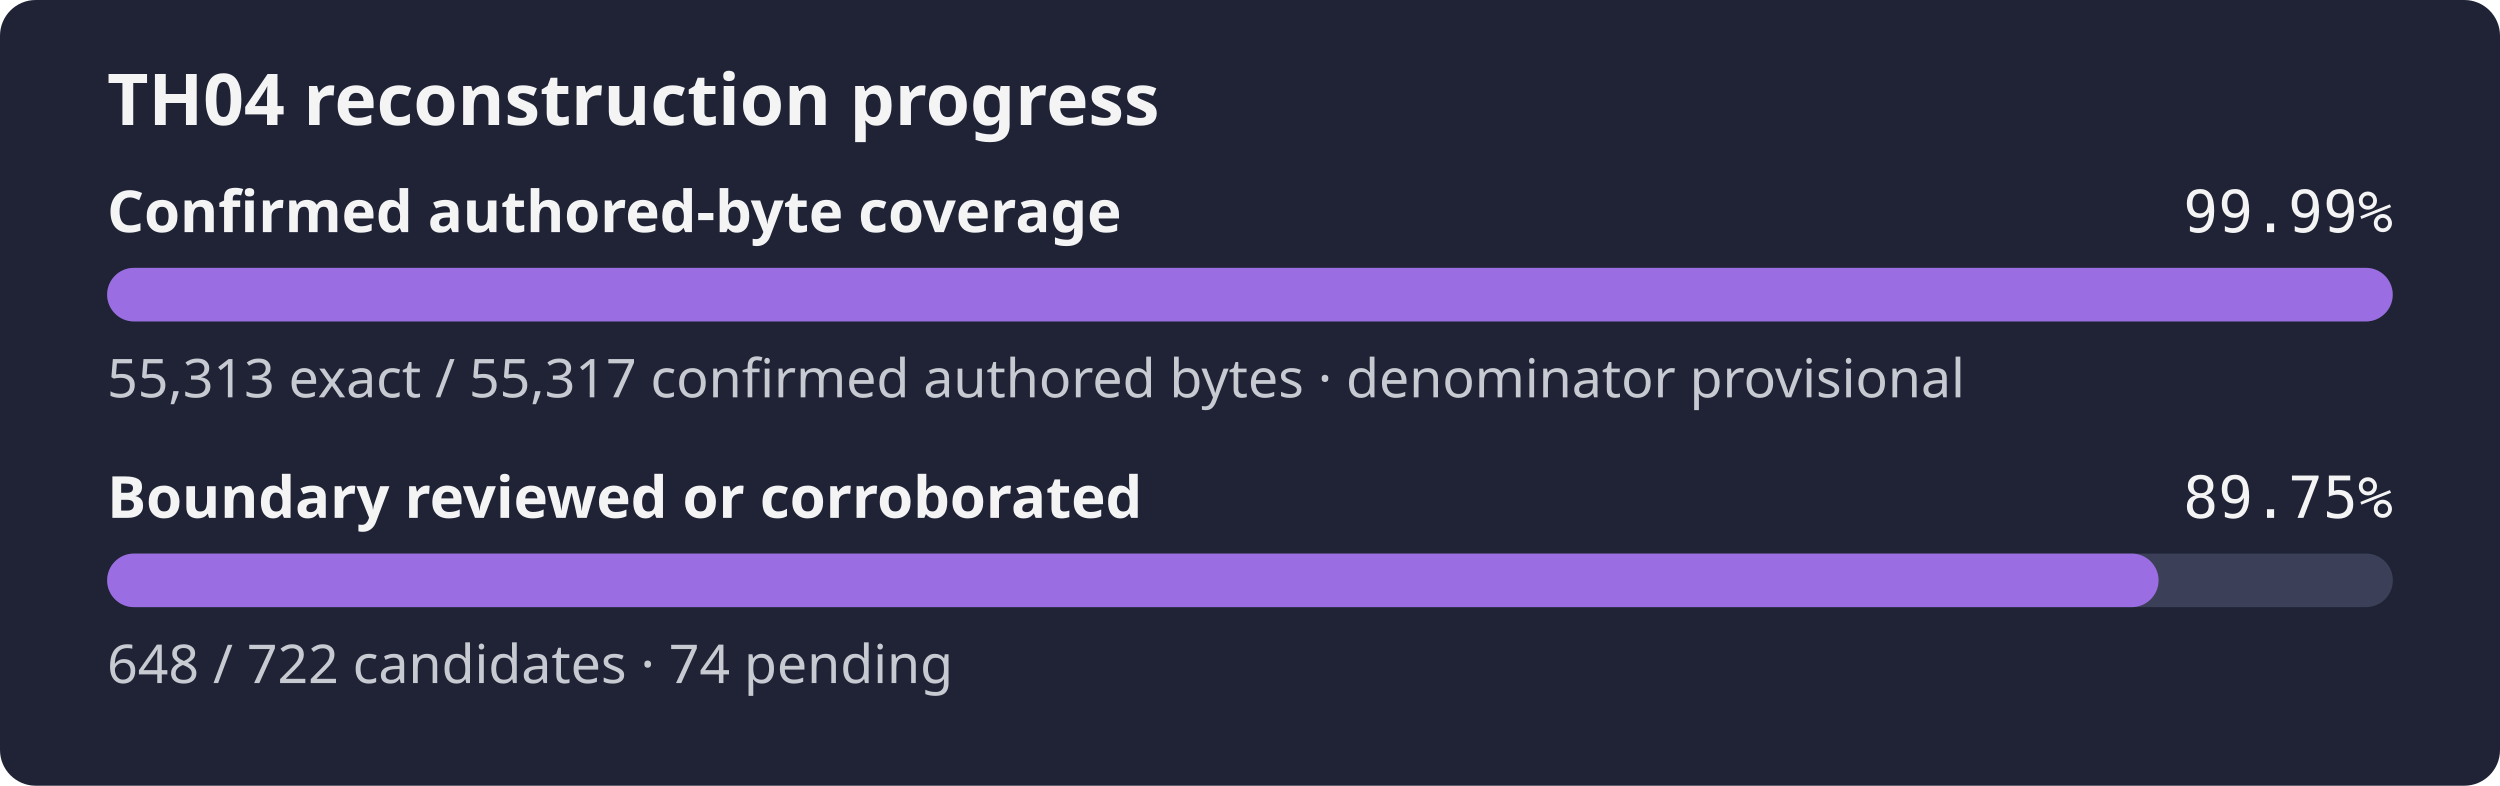
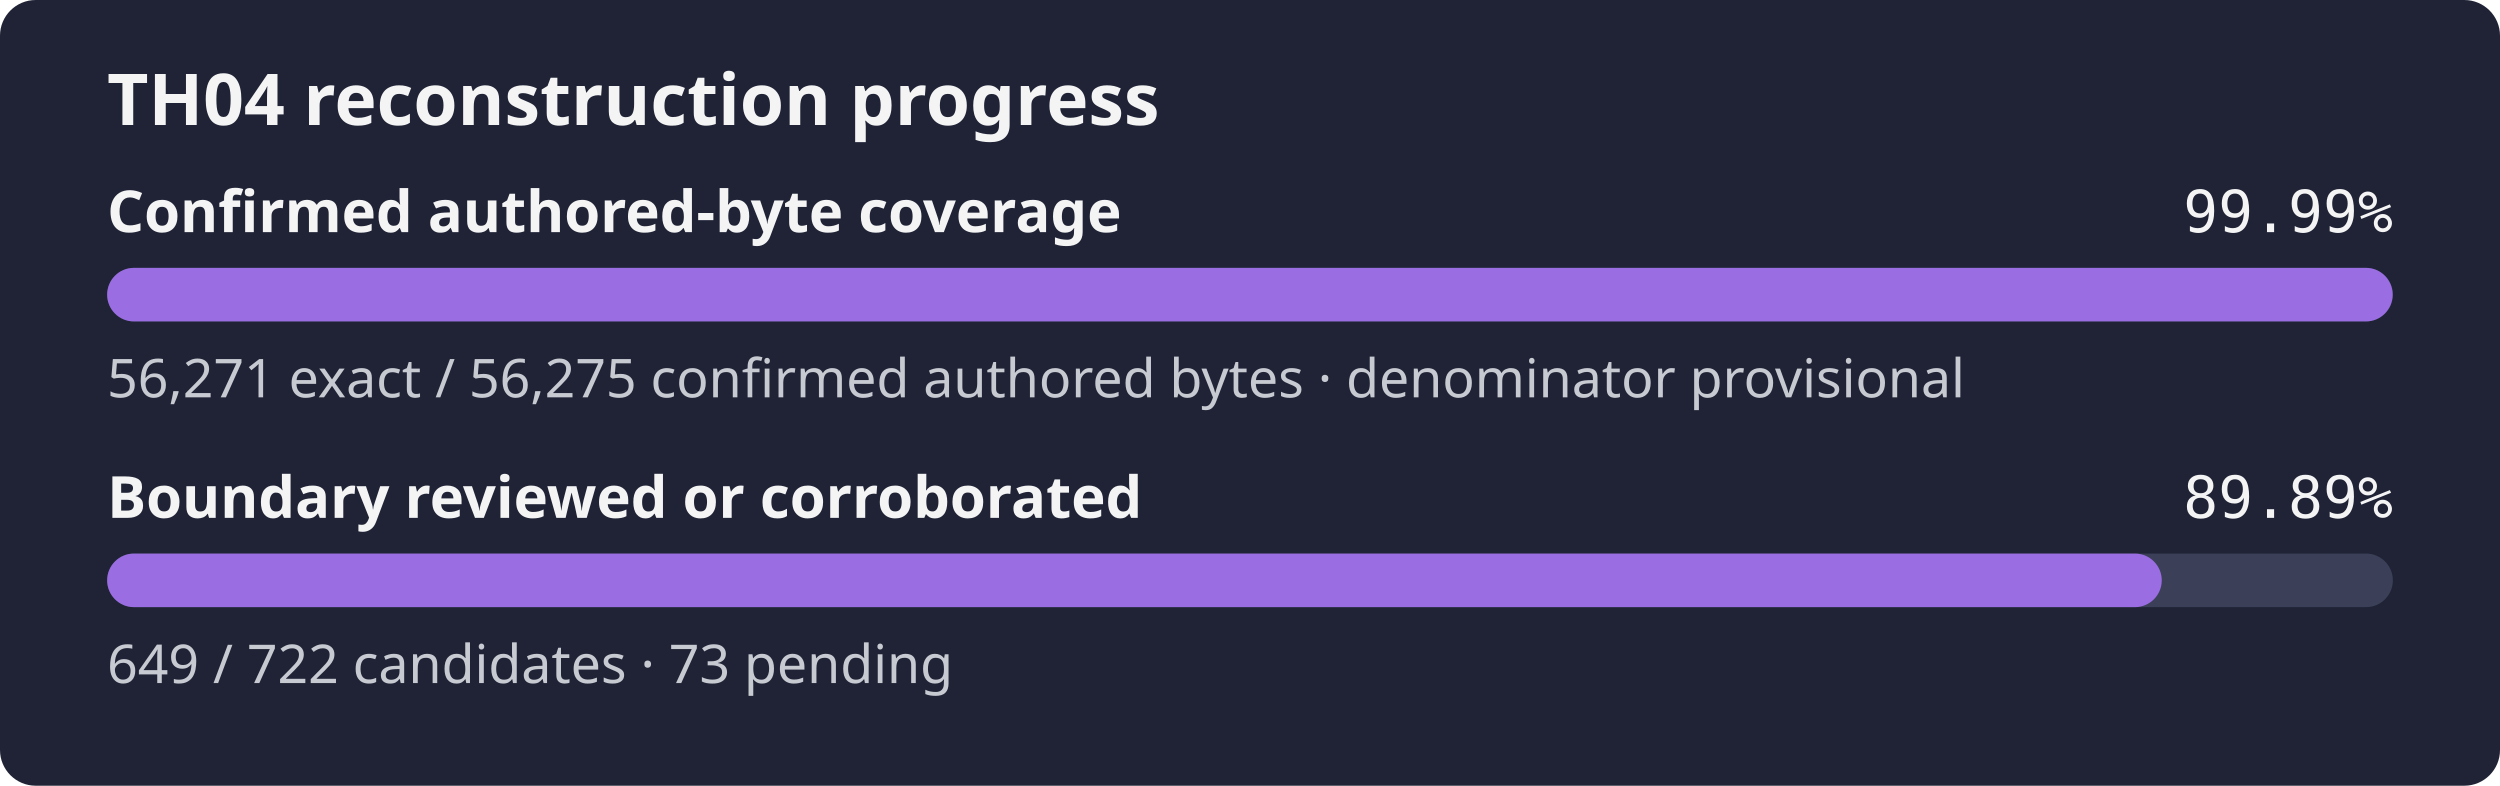
- <svg xmlns="http://www.w3.org/2000/svg" width="560" height="176" role="img" aria-label="TH04 reconstruction progress: 99.99% of the confirmed authored-byte set is exact, boundary reviewed or corroborated 89.75%">
+ <svg xmlns="http://www.w3.org/2000/svg" width="560" height="176" role="img" aria-label="TH04 reconstruction progress: 99.99% of the confirmed authored-byte set is exact, boundary reviewed or corroborated 89.89%">
  <rect width="560" height="176" rx="8" fill="#1f2335" />
  <text x="24" y="28" fill="#f4f4f5" font-family="sans-serif" font-size="16" font-weight="600">TH04 reconstruction progress</text>
  <text x="24" y="52" fill="#f4f4f5" font-family="sans-serif" font-size="13" font-weight="600">Confirmed authored-byte coverage</text>
  <text x="536" y="52" fill="#f4f4f5" text-anchor="end" font-family="monospace" font-size="13">99.99%</text>
  <rect x="24" y="60" width="512" height="12" rx="6" fill="#3b4058" />
  <rect x="24" y="60" width="511.96" height="12" rx="6" fill="#9b6de3" />
-   <text x="24" y="89" fill="#c8cad2" font-family="sans-serif" font-size="12">55,313 exact / 55,317 confirmed authored bytes · denominator provisional</text>
+   <text x="24" y="89" fill="#c8cad2" font-family="sans-serif" font-size="12">56,271 exact / 56,275 confirmed authored bytes · denominator provisional</text>
  <text x="24" y="116" fill="#f4f4f5" font-family="sans-serif" font-size="13" font-weight="600">Boundary reviewed or corroborated</text>
-   <text x="536" y="116" fill="#f4f4f5" text-anchor="end" font-family="monospace" font-size="13">89.75%</text>
+   <text x="536" y="116" fill="#f4f4f5" text-anchor="end" font-family="monospace" font-size="13">89.89%</text>
  <rect x="24" y="124" width="512" height="12" rx="6" fill="#3b4058" />
-   <rect x="24" y="124" width="459.52" height="12" rx="6" fill="#9b6de3" />
-   <text x="24" y="153" fill="#c8cad2" font-family="sans-serif" font-size="12">648 / 722 candidates · 74 pending</text>
+   <rect x="24" y="124" width="460.23" height="12" rx="6" fill="#9b6de3" />
+   <text x="24" y="153" fill="#c8cad2" font-family="sans-serif" font-size="12">649 / 722 candidates · 73 pending</text>
</svg>
